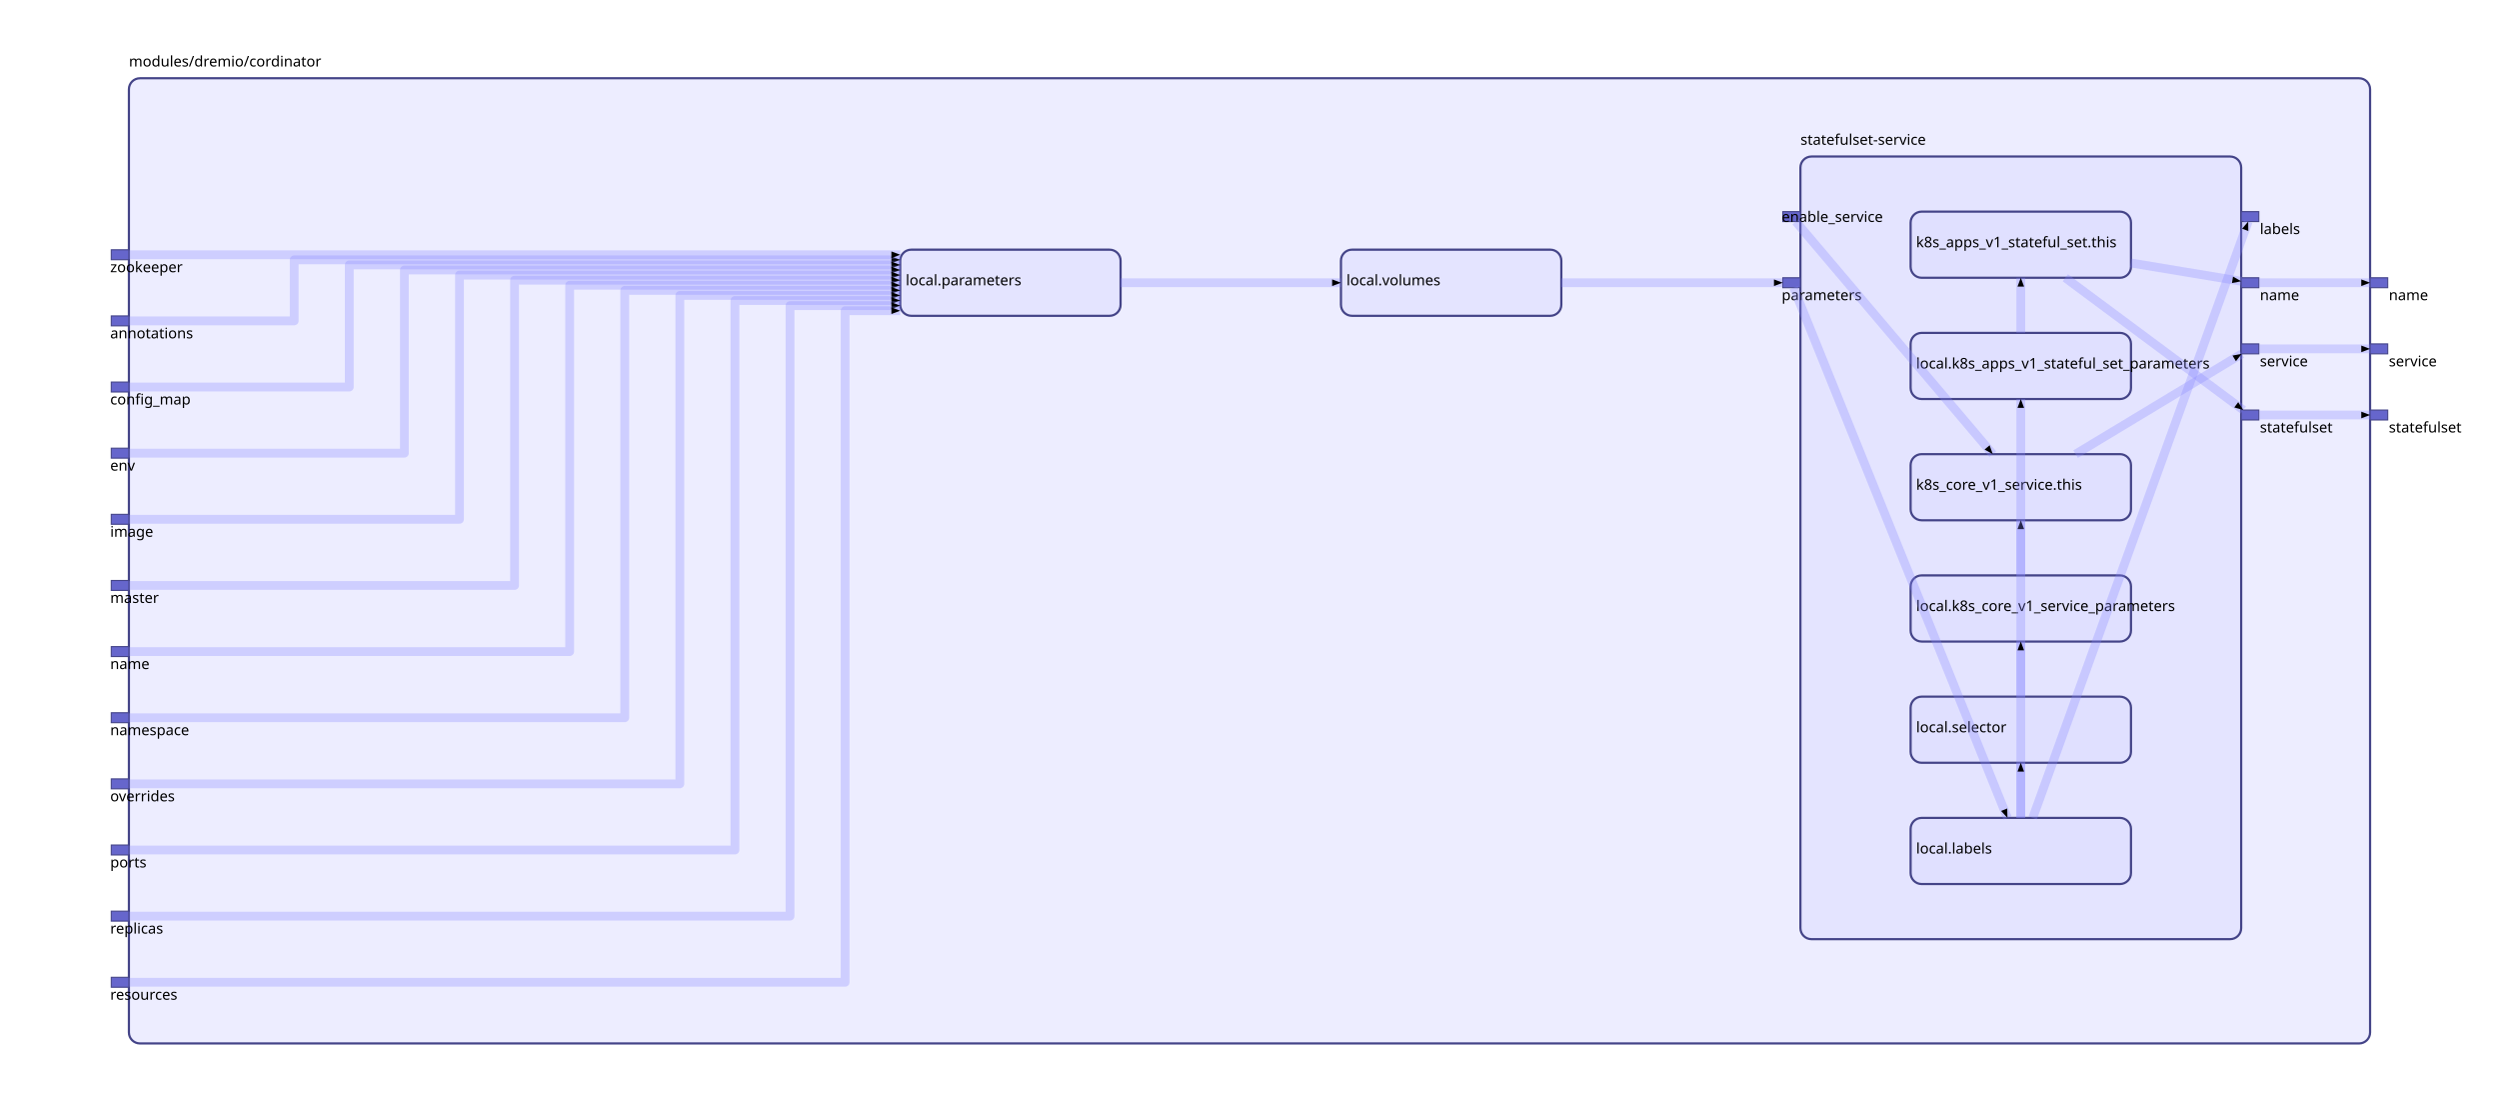
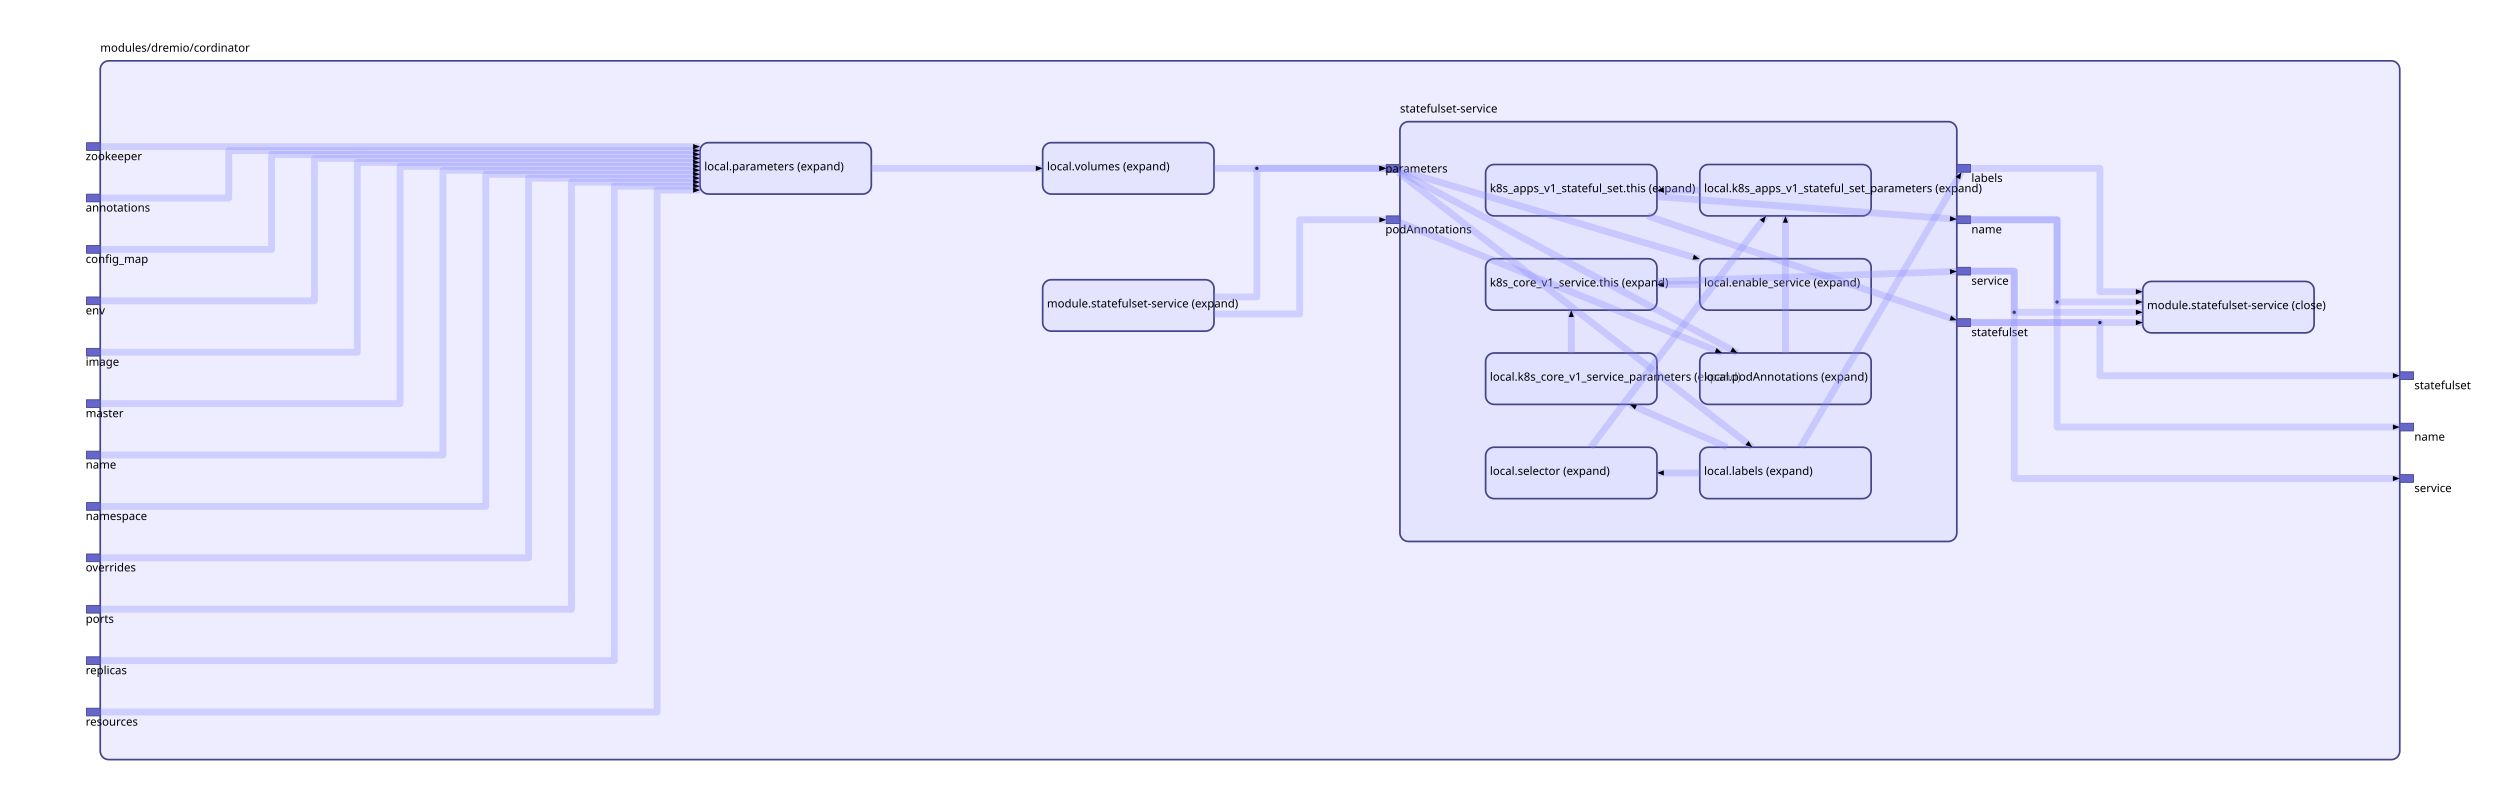
- <svg xmlns="http://www.w3.org/2000/svg" id="sprotty_1" class="sprotty-graph sprotty" tabindex="1002" viewBox="0 0 2268 996.615">
+ <svg xmlns="http://www.w3.org/2000/svg" id="sprotty_1" class="sprotty-graph sprotty" tabindex="1002" viewBox="0 0 2918 936.615">
  <style>
.elknode {
    stroke: #448;
    stroke-width: 2;
    fill: #ddf;
    fill-opacity: 0.5;
}

.elkport {
    stroke: #448;
    stroke-width: 1;
    fill: #66c;
}

.elkedge {
    fill: none;
    stroke: #88f;
    stroke-width: 8;
    stroke-opacity: 0.3;
    pointer-events: stroke;
    stroke-linejoin: round;
}

.elkedge:hover {
    stroke: #448;
    stroke-width: 8;
    stroke-opacity: 1;
    stroke-dasharray: 16px;
    stroke-dashoffset: 32px;
    animation: stroke 0.5s linear infinite;
}

@keyframes stroke {
    to {
        stroke-dashoffset: 0;
    }
}

.elkedge.arrow {
    fill: #336;
}

.elklabel {
    stroke-width: 0;
    stroke: #000;
    fill: #000;
    font-family: sans-serif;
    font-size: 10pt;
    dominant-baseline: hanging;
}

.elklabel:hover {
    font-size: 24pt;
}

.elkjunction {
    stroke: none;
    fill: #224;
}

.selected &gt; rect {
    stroke-width: 3;
}

.mouseover {
    stroke: #88f;
}
/*
 * Copyright (C) 2017 TypeFox and others.
 *
 * Licensed under the Apache License, Version 2.0 (the "License"); you may not use this file except in compliance with the License.
 * You may obtain a copy of the License at http://www.apache.org/licenses/LICENSE-2.0
 */

.sprotty {
    padding: 0px;
    font-family: "Helvetica Neue", Helvetica, Arial, sans-serif;
}

.sprotty-hidden {
    display: block;
    position: absolute;
    width: 0px;
    height: 0px;
}

.sprotty-popup {
    font-family: "Helvetica Neue", Helvetica, Arial, sans-serif;
    position: absolute;
    background: white;
    border-radius: 5px;
    border: 1px solid;
    max-width: 400px;
    min-width: 100px;
}

.sprotty-popup &gt; div {
    margin: 10px;
}

.sprotty-popup-closed {
    display: none;
}
</style>
  <g transform="scale(1) translate(0,0)">
    <g id="sprotty_3" transform="translate(117, 71)" opacity="1">
-       <rect class="elknode" x="0" y="0" rx="10" width="2034" height="875.615" />
-       <g id="sprotty_5" transform="translate(700, 155.5)" opacity="1">
+       <rect class="elknode" x="0" y="0" rx="10" width="2684" height="815.615" />
+       <g id="sprotty_5" transform="translate(700, 95.5)" opacity="1">
        <rect class="elknode" x="0" y="0" rx="10" width="200" height="60" />
-         <text id="sprotty_6" class="elklabel" transform="translate(5, 22) translate(0, 0)" opacity="1">local.parameters</text>
-       </g>
-       <g id="sprotty_43" transform="translate(1100, 155.5)" opacity="1">
+         <text id="sprotty_6" class="elklabel" transform="translate(5, 22) translate(0, 0)" opacity="1">local.parameters (expand)</text>
+       </g>
+       <g id="sprotty_43" transform="translate(1100, 95.5)" opacity="1">
        <rect class="elknode" x="0" y="0" rx="10" width="200" height="60" />
-         <text id="sprotty_44" class="elklabel" transform="translate(5, 22) translate(0, 0)" opacity="1">local.volumes</text>
-       </g>
-       <g id="sprotty_46" transform="translate(1517, 71)" opacity="1">
-         <rect class="elknode" x="0" y="0" rx="10" width="400" height="710" />
-         <g id="sprotty_48" transform="translate(100, 50)" opacity="1">
-           <rect class="elknode" x="0" y="0" rx="10" width="200" height="60" />
-           <text id="sprotty_49" class="elklabel" transform="translate(5, 22) translate(0, 0)" opacity="1">k8s_apps_v1_stateful_set.this</text>
-         </g>
-         <g id="sprotty_50" transform="translate(100, 160)" opacity="1">
-           <rect class="elknode" x="0" y="0" rx="10" width="200" height="60" />
-           <text id="sprotty_51" class="elklabel" transform="translate(5, 22) translate(0, 0)" opacity="1">local.k8s_apps_v1_stateful_set_parameters</text>
-         </g>
-         <g id="sprotty_53" transform="translate(100, 270)" opacity="1">
-           <rect class="elknode" x="0" y="0" rx="10" width="200" height="60" />
-           <text id="sprotty_54" class="elklabel" transform="translate(5, 22) translate(0, 0)" opacity="1">k8s_core_v1_service.this</text>
-         </g>
-         <g id="sprotty_55" transform="translate(100, 380)" opacity="1">
-           <rect class="elknode" x="0" y="0" rx="10" width="200" height="60" />
-           <text id="sprotty_56" class="elklabel" transform="translate(5, 22) translate(0, 0)" opacity="1">local.k8s_core_v1_service_parameters</text>
-         </g>
-         <g id="sprotty_61" transform="translate(100, 490)" opacity="1">
-           <rect class="elknode" x="0" y="0" rx="10" width="200" height="60" />
-           <text id="sprotty_62" class="elklabel" transform="translate(5, 22) translate(0, 0)" opacity="1">local.selector</text>
-         </g>
-         <g id="sprotty_64" transform="translate(100, 600)" opacity="1">
-           <rect class="elknode" x="0" y="0" rx="10" width="200" height="60" />
-           <text id="sprotty_65" class="elklabel" transform="translate(5, 22) translate(0, 0)" opacity="1">local.labels</text>
-         </g>
-         <g id="sprotty_58" transform="translate(-16, 50)" opacity="1">
-           <rect class="elkport" x="0" y="0" width="16" height="9" />
-           <text id="sprotty_59" class="elklabel" transform="translate(-1, -1) translate(0, 0)" opacity="1">enable_service</text>
-         </g>
-         <g id="sprotty_67" transform="translate(-16, 110)" opacity="1">
-           <rect class="elkport" x="0" y="0" width="16" height="9" />
-           <text id="sprotty_68" class="elklabel" transform="translate(-1, 10) translate(0, 0)" opacity="1">parameters</text>
-         </g>
-         <g id="sprotty_71" transform="translate(400, 50)" opacity="1">
-           <rect class="elkport" x="0" y="0" width="16" height="9" />
-           <text id="sprotty_72" class="elklabel" transform="translate(17, 10) translate(0, 0)" opacity="1">labels</text>
-         </g>
-         <g id="sprotty_74" transform="translate(400, 110)" opacity="1">
-           <rect class="elkport" x="0" y="0" width="16" height="9" />
-           <text id="sprotty_75" class="elklabel" transform="translate(17, 10) translate(0, 0)" opacity="1">name</text>
-         </g>
-         <g id="sprotty_77" transform="translate(400, 170)" opacity="1">
-           <rect class="elkport" x="0" y="0" width="16" height="9" />
-           <text id="sprotty_78" class="elklabel" transform="translate(17, 10) translate(0, 0)" opacity="1">service</text>
-         </g>
-         <g id="sprotty_80" transform="translate(400, 230)" opacity="1">
-           <rect class="elkport" x="0" y="0" width="16" height="9" />
-           <text id="sprotty_81" class="elklabel" transform="translate(17, 10) translate(0, 0)" opacity="1">statefulset</text>
-         </g>
-         <text id="sprotty_47" class="elklabel" transform="translate(0, -21) translate(0, 0)" opacity="1">statefulset-service</text>
-       </g>
-       <g id="sprotty_7" transform="translate(-16, 215.6154)" opacity="1">
+         <text id="sprotty_44" class="elklabel" transform="translate(5, 22) translate(0, 0)" opacity="1">local.volumes (expand)</text>
+       </g>
+       <g id="sprotty_46" transform="translate(2384, 257.5)" opacity="1">
+         <rect class="elknode" x="0" y="0" rx="10" width="200" height="60" />
+         <text id="sprotty_47" class="elklabel" transform="translate(5, 22) translate(0, 0)" opacity="1">module.statefulset-service (close)</text>
+       </g>
+       <g id="sprotty_48" transform="translate(1517, 71)" opacity="1">
+         <rect class="elknode" x="0" y="0" rx="10" width="650" height="490" />
+         <g id="sprotty_62" transform="translate(100, 50)" opacity="1">
+           <rect class="elknode" x="0" y="0" rx="10" width="200" height="60" />
+           <text id="sprotty_63" class="elklabel" transform="translate(5, 22) translate(0, 0)" opacity="1">k8s_apps_v1_stateful_set.this (expand)</text>
+         </g>
+         <g id="sprotty_64" transform="translate(350, 50)" opacity="1">
+           <rect class="elknode" x="0" y="0" rx="10" width="200" height="60" />
+           <text id="sprotty_65" class="elklabel" transform="translate(5, 22) translate(0, 0)" opacity="1">local.k8s_apps_v1_stateful_set_parameters (expand)</text>
+         </g>
+         <g id="sprotty_67" transform="translate(100, 160)" opacity="1">
+           <rect class="elknode" x="0" y="0" rx="10" width="200" height="60" />
+           <text id="sprotty_68" class="elklabel" transform="translate(5, 22) translate(0, 0)" opacity="1">k8s_core_v1_service.this (expand)</text>
+         </g>
+         <g id="sprotty_69" transform="translate(350, 160)" opacity="1">
+           <rect class="elknode" x="0" y="0" rx="10" width="200" height="60" />
+           <text id="sprotty_70" class="elklabel" transform="translate(5, 22) translate(0, 0)" opacity="1">local.enable_service (expand)</text>
+         </g>
+         <g id="sprotty_72" transform="translate(100, 270)" opacity="1">
+           <rect class="elknode" x="0" y="0" rx="10" width="200" height="60" />
+           <text id="sprotty_73" class="elklabel" transform="translate(5, 22) translate(0, 0)" opacity="1">local.k8s_core_v1_service_parameters (expand)</text>
+         </g>
+         <g id="sprotty_78" transform="translate(350, 270)" opacity="1">
+           <rect class="elknode" x="0" y="0" rx="10" width="200" height="60" />
+           <text id="sprotty_79" class="elklabel" transform="translate(5, 22) translate(0, 0)" opacity="1">local.podAnnotations (expand)</text>
+         </g>
+         <g id="sprotty_81" transform="translate(100, 380)" opacity="1">
+           <rect class="elknode" x="0" y="0" rx="10" width="200" height="60" />
+           <text id="sprotty_82" class="elklabel" transform="translate(5, 22) translate(0, 0)" opacity="1">local.selector (expand)</text>
+         </g>
+         <g id="sprotty_84" transform="translate(350, 380)" opacity="1">
+           <rect class="elknode" x="0" y="0" rx="10" width="200" height="60" />
+           <text id="sprotty_85" class="elklabel" transform="translate(5, 22) translate(0, 0)" opacity="1">local.labels (expand)</text>
+         </g>
+         <g id="sprotty_50" transform="translate(650, 50)" opacity="1">
+           <rect class="elkport" x="0" y="0" width="16" height="9" />
+           <text id="sprotty_51" class="elklabel" transform="translate(17, 10) translate(0, 0)" opacity="1">labels</text>
+         </g>
+         <g id="sprotty_53" transform="translate(650, 110)" opacity="1">
+           <rect class="elkport" x="0" y="0" width="16" height="9" />
+           <text id="sprotty_54" class="elklabel" transform="translate(17, 10) translate(0, 0)" opacity="1">name</text>
+         </g>
+         <g id="sprotty_56" transform="translate(650, 170)" opacity="1">
+           <rect class="elkport" x="0" y="0" width="16" height="9" />
+           <text id="sprotty_57" class="elklabel" transform="translate(17, 10) translate(0, 0)" opacity="1">service</text>
+         </g>
+         <g id="sprotty_59" transform="translate(650, 230)" opacity="1">
+           <rect class="elkport" x="0" y="0" width="16" height="9" />
+           <text id="sprotty_60" class="elklabel" transform="translate(17, 10) translate(0, 0)" opacity="1">statefulset</text>
+         </g>
+         <g id="sprotty_75" transform="translate(-16, 50)" opacity="1">
+           <rect class="elkport" x="0" y="0" width="16" height="9" />
+           <text id="sprotty_76" class="elklabel" transform="translate(-1, -1) translate(0, 0)" opacity="1">parameters</text>
+         </g>
+         <g id="sprotty_89" transform="translate(-16, 110)" opacity="1">
+           <rect class="elkport" x="0" y="0" width="16" height="9" />
+           <text id="sprotty_90" class="elklabel" transform="translate(-1, 10) translate(0, 0)" opacity="1">podAnnotations</text>
+         </g>
+         <text id="sprotty_49" class="elklabel" transform="translate(0, -21) translate(0, 0)" opacity="1">statefulset-service</text>
+       </g>
+       <g id="sprotty_98" transform="translate(1100, 255.5)" opacity="1">
+         <rect class="elknode" x="0" y="0" rx="10" width="200" height="60" />
+         <text id="sprotty_99" class="elklabel" transform="translate(5, 22) translate(0, 0)" opacity="1">module.statefulset-service (expand)</text>
+       </g>
+       <g id="sprotty_7" transform="translate(-16, 155.6154)" opacity="1">
        <rect class="elkport" x="0" y="0" width="16" height="9" />
        <text id="sprotty_8" class="elklabel" transform="translate(-1, 10) translate(0, 0)" opacity="1">annotations</text>
      </g>
-       <g id="sprotty_10" transform="translate(-16, 275.6154)" opacity="1">
+       <g id="sprotty_10" transform="translate(-16, 215.6154)" opacity="1">
        <rect class="elkport" x="0" y="0" width="16" height="9" />
        <text id="sprotty_11" class="elklabel" transform="translate(-1, 10) translate(0, 0)" opacity="1">config_map</text>
      </g>
-       <g id="sprotty_13" transform="translate(-16, 335.6154)" opacity="1">
+       <g id="sprotty_13" transform="translate(-16, 275.6154)" opacity="1">
        <rect class="elkport" x="0" y="0" width="16" height="9" />
        <text id="sprotty_14" class="elklabel" transform="translate(-1, 10) translate(0, 0)" opacity="1">env</text>
      </g>
-       <g id="sprotty_16" transform="translate(-16, 395.6154)" opacity="1">
+       <g id="sprotty_16" transform="translate(-16, 335.6154)" opacity="1">
        <rect class="elkport" x="0" y="0" width="16" height="9" />
        <text id="sprotty_17" class="elklabel" transform="translate(-1, 10) translate(0, 0)" opacity="1">image</text>
      </g>
-       <g id="sprotty_19" transform="translate(-16, 455.6154)" opacity="1">
+       <g id="sprotty_19" transform="translate(-16, 395.6154)" opacity="1">
        <rect class="elkport" x="0" y="0" width="16" height="9" />
        <text id="sprotty_20" class="elklabel" transform="translate(-1, 10) translate(0, 0)" opacity="1">master</text>
      </g>
-       <g id="sprotty_22" transform="translate(-16, 515.6154)" opacity="1">
+       <g id="sprotty_22" transform="translate(-16, 455.6154)" opacity="1">
        <rect class="elkport" x="0" y="0" width="16" height="9" />
        <text id="sprotty_23" class="elklabel" transform="translate(-1, 10) translate(0, 0)" opacity="1">name</text>
      </g>
-       <g id="sprotty_25" transform="translate(-16, 575.6154)" opacity="1">
+       <g id="sprotty_25" transform="translate(-16, 515.6154)" opacity="1">
        <rect class="elkport" x="0" y="0" width="16" height="9" />
        <text id="sprotty_26" class="elklabel" transform="translate(-1, 10) translate(0, 0)" opacity="1">namespace</text>
      </g>
-       <g id="sprotty_28" transform="translate(-16, 635.6154)" opacity="1">
+       <g id="sprotty_28" transform="translate(-16, 575.6154)" opacity="1">
        <rect class="elkport" x="0" y="0" width="16" height="9" />
        <text id="sprotty_29" class="elklabel" transform="translate(-1, 10) translate(0, 0)" opacity="1">overrides</text>
      </g>
-       <g id="sprotty_31" transform="translate(-16, 695.6154)" opacity="1">
+       <g id="sprotty_31" transform="translate(-16, 635.6154)" opacity="1">
        <rect class="elkport" x="0" y="0" width="16" height="9" />
        <text id="sprotty_32" class="elklabel" transform="translate(-1, 10) translate(0, 0)" opacity="1">ports</text>
      </g>
-       <g id="sprotty_34" transform="translate(-16, 755.6154)" opacity="1">
+       <g id="sprotty_34" transform="translate(-16, 695.6154)" opacity="1">
        <rect class="elkport" x="0" y="0" width="16" height="9" />
        <text id="sprotty_35" class="elklabel" transform="translate(-1, 10) translate(0, 0)" opacity="1">replicas</text>
      </g>
-       <g id="sprotty_37" transform="translate(-16, 815.6154)" opacity="1">
+       <g id="sprotty_37" transform="translate(-16, 755.6154)" opacity="1">
        <rect class="elkport" x="0" y="0" width="16" height="9" />
        <text id="sprotty_38" class="elklabel" transform="translate(-1, 10) translate(0, 0)" opacity="1">resources</text>
      </g>
-       <g id="sprotty_40" transform="translate(-16, 155.6154)" opacity="1">
+       <g id="sprotty_40" transform="translate(-16, 95.61538)" opacity="1">
        <rect class="elkport" x="0" y="0" width="16" height="9" />
        <text id="sprotty_41" class="elklabel" transform="translate(-1, 10) translate(0, 0)" opacity="1">zookeeper</text>
      </g>
-       <g id="sprotty_84" transform="translate(2034, 181)" opacity="1">
-         <rect class="elkport" x="0" y="0" width="16" height="9" />
-         <text id="sprotty_85" class="elklabel" transform="translate(17, 10) translate(0, 0)" opacity="1">name</text>
-       </g>
-       <g id="sprotty_87" transform="translate(2034, 241)" opacity="1">
-         <rect class="elkport" x="0" y="0" width="16" height="9" />
-         <text id="sprotty_88" class="elklabel" transform="translate(17, 10) translate(0, 0)" opacity="1">service</text>
-       </g>
-       <g id="sprotty_90" transform="translate(2034, 301)" opacity="1">
-         <rect class="elkport" x="0" y="0" width="16" height="9" />
-         <text id="sprotty_91" class="elklabel" transform="translate(17, 10) translate(0, 0)" opacity="1">statefulset</text>
+       <g id="sprotty_102" transform="translate(2684, 423)" opacity="1">
+         <rect class="elkport" x="0" y="0" width="16" height="9" />
+         <text id="sprotty_103" class="elklabel" transform="translate(17, 10) translate(0, 0)" opacity="1">name</text>
+       </g>
+       <g id="sprotty_105" transform="translate(2684, 483)" opacity="1">
+         <rect class="elkport" x="0" y="0" width="16" height="9" />
+         <text id="sprotty_106" class="elklabel" transform="translate(17, 10) translate(0, 0)" opacity="1">service</text>
+       </g>
+       <g id="sprotty_108" transform="translate(2684, 363)" opacity="1">
+         <rect class="elkport" x="0" y="0" width="16" height="9" />
+         <text id="sprotty_109" class="elklabel" transform="translate(17, 10) translate(0, 0)" opacity="1">statefulset</text>
      </g>
      <text id="sprotty_4" class="elklabel" transform="translate(0, -21) translate(0, 0)" opacity="1">modules/dremio/cordinator</text>
      <g id="sprotty_9" class="sprotty-edge" opacity="1">
-         <path class="elkedge" d="M 0,220.115 L 150,220.115 L 150,164.731 L 700,164.731" />
-         <path class="edge arrow" d="M 0,0 L 8,-3 L 8,3 Z" transform="rotate(180 700 164.7308) translate(700 164.7308)" />
+         <path class="elkedge" d="M 0,160.115 L 150,160.115 L 150,104.731 L 700,104.731" />
+         <path class="edge arrow" d="M 0,0 L 8,-3 L 8,3 Z" transform="rotate(180 700 104.7308) translate(700 104.7308)" />
      </g>
      <g id="sprotty_12" class="sprotty-edge" opacity="1">
-         <path class="elkedge" d="M 0,280.115 L 200,280.115 L 200,169.346 L 700,169.346" />
-         <path class="edge arrow" d="M 0,0 L 8,-3 L 8,3 Z" transform="rotate(180 700 169.3462) translate(700 169.3462)" />
+         <path class="elkedge" d="M 0,220.115 L 200,220.115 L 200,109.346 L 700,109.346" />
+         <path class="edge arrow" d="M 0,0 L 8,-3 L 8,3 Z" transform="rotate(180 700 109.3462) translate(700 109.3462)" />
      </g>
      <g id="sprotty_15" class="sprotty-edge" opacity="1">
-         <path class="elkedge" d="M 0,340.115 L 250,340.115 L 250,173.962 L 700,173.962" />
-         <path class="edge arrow" d="M 0,0 L 8,-3 L 8,3 Z" transform="rotate(180 700 173.9615) translate(700 173.9615)" />
+         <path class="elkedge" d="M 0,280.115 L 250,280.115 L 250,113.962 L 700,113.962" />
+         <path class="edge arrow" d="M 0,0 L 8,-3 L 8,3 Z" transform="rotate(180 700 113.9615) translate(700 113.9615)" />
      </g>
      <g id="sprotty_18" class="sprotty-edge" opacity="1">
-         <path class="elkedge" d="M 0,400.115 L 300,400.115 L 300,178.577 L 700,178.577" />
-         <path class="edge arrow" d="M 0,0 L 8,-3 L 8,3 Z" transform="rotate(180 700 178.5769) translate(700 178.5769)" />
+         <path class="elkedge" d="M 0,340.115 L 300,340.115 L 300,118.577 L 700,118.577" />
+         <path class="edge arrow" d="M 0,0 L 8,-3 L 8,3 Z" transform="rotate(180 700 118.5769) translate(700 118.5769)" />
      </g>
      <g id="sprotty_21" class="sprotty-edge" opacity="1">
-         <path class="elkedge" d="M 0,460.115 L 350,460.115 L 350,183.192 L 700,183.192" />
-         <path class="edge arrow" d="M 0,0 L 8,-3 L 8,3 Z" transform="rotate(180 700 183.1923) translate(700 183.1923)" />
+         <path class="elkedge" d="M 0,400.115 L 350,400.115 L 350,123.192 L 700,123.192" />
+         <path class="edge arrow" d="M 0,0 L 8,-3 L 8,3 Z" transform="rotate(180 700 123.1923) translate(700 123.1923)" />
      </g>
      <g id="sprotty_24" class="sprotty-edge" opacity="1">
-         <path class="elkedge" d="M 0,520.115 L 400,520.115 L 400,187.808 L 700,187.808" />
-         <path class="edge arrow" d="M 0,0 L 8,-3 L 8,3 Z" transform="rotate(180 700 187.8077) translate(700 187.8077)" />
+         <path class="elkedge" d="M 0,460.115 L 400,460.115 L 400,127.808 L 700,127.808" />
+         <path class="edge arrow" d="M 0,0 L 8,-3 L 8,3 Z" transform="rotate(180 700 127.8077) translate(700 127.8077)" />
      </g>
      <g id="sprotty_27" class="sprotty-edge" opacity="1">
-         <path class="elkedge" d="M 0,580.115 L 450,580.115 L 450,192.423 L 700,192.423" />
-         <path class="edge arrow" d="M 0,0 L 8,-3 L 8,3 Z" transform="rotate(180 700 192.4231) translate(700 192.4231)" />
+         <path class="elkedge" d="M 0,520.115 L 450,520.115 L 450,132.423 L 700,132.423" />
+         <path class="edge arrow" d="M 0,0 L 8,-3 L 8,3 Z" transform="rotate(180 700 132.4231) translate(700 132.4231)" />
      </g>
      <g id="sprotty_30" class="sprotty-edge" opacity="1">
-         <path class="elkedge" d="M 0,640.115 L 500,640.115 L 500,197.038 L 700,197.038" />
-         <path class="edge arrow" d="M 0,0 L 8,-3 L 8,3 Z" transform="rotate(180 700 197.0385) translate(700 197.0385)" />
+         <path class="elkedge" d="M 0,580.115 L 500,580.115 L 500,137.038 L 700,137.038" />
+         <path class="edge arrow" d="M 0,0 L 8,-3 L 8,3 Z" transform="rotate(180 700 137.0385) translate(700 137.0385)" />
      </g>
      <g id="sprotty_33" class="sprotty-edge" opacity="1">
-         <path class="elkedge" d="M 0,700.115 L 550,700.115 L 550,201.654 L 700,201.654" />
-         <path class="edge arrow" d="M 0,0 L 8,-3 L 8,3 Z" transform="rotate(180 700 201.6538) translate(700 201.6538)" />
+         <path class="elkedge" d="M 0,640.115 L 550,640.115 L 550,141.654 L 700,141.654" />
+         <path class="edge arrow" d="M 0,0 L 8,-3 L 8,3 Z" transform="rotate(180 700 141.6538) translate(700 141.6538)" />
      </g>
      <g id="sprotty_36" class="sprotty-edge" opacity="1">
-         <path class="elkedge" d="M 0,760.115 L 600,760.115 L 600,206.269 L 700,206.269" />
-         <path class="edge arrow" d="M 0,0 L 8,-3 L 8,3 Z" transform="rotate(180 700 206.2692) translate(700 206.2692)" />
+         <path class="elkedge" d="M 0,700.115 L 600,700.115 L 600,146.269 L 700,146.269" />
+         <path class="edge arrow" d="M 0,0 L 8,-3 L 8,3 Z" transform="rotate(180 700 146.2692) translate(700 146.2692)" />
      </g>
      <g id="sprotty_39" class="sprotty-edge" opacity="1">
-         <path class="elkedge" d="M 0,820.115 L 650,820.115 L 650,210.885 L 700,210.885" />
-         <path class="edge arrow" d="M 0,0 L 8,-3 L 8,3 Z" transform="rotate(180 700 210.8846) translate(700 210.8846)" />
+         <path class="elkedge" d="M 0,760.115 L 650,760.115 L 650,150.885 L 700,150.885" />
+         <path class="edge arrow" d="M 0,0 L 8,-3 L 8,3 Z" transform="rotate(180 700 150.8846) translate(700 150.8846)" />
      </g>
      <g id="sprotty_42" class="sprotty-edge" opacity="1">
-         <path class="elkedge" d="M 0,160.115 L 700,160.115" />
-         <path class="edge arrow" d="M 0,0 L 8,-3 L 8,3 Z" transform="rotate(180 700 160.1154) translate(700 160.1154)" />
+         <path class="elkedge" d="M 0,100.115 L 700,100.115" />
+         <path class="edge arrow" d="M 0,0 L 8,-3 L 8,3 Z" transform="rotate(180 700 100.1154) translate(700 100.1154)" />
      </g>
      <g id="sprotty_45" class="sprotty-edge" opacity="1">
-         <path class="elkedge" d="M 900,185.5 L 1100,185.5" />
-         <path class="edge arrow" d="M 0,0 L 8,-3 L 8,3 Z" transform="rotate(180 1100 185.5) translate(1100 185.5)" />
+         <path class="elkedge" d="M 900,125.5 L 1100,125.5" />
+         <path class="edge arrow" d="M 0,0 L 8,-3 L 8,3 Z" transform="rotate(180 1100 125.5) translate(1100 125.5)" />
      </g>
      <g id="sprotty_52" class="sprotty-edge" opacity="1">
-         <path class="elkedge" d="M 1717,231 L 1717,181" />
-         <path class="edge arrow" d="M 0,0 L 8,-3 L 8,3 Z" transform="rotate(90 1717 181) translate(1717 181)" />
-       </g>
-       <g id="sprotty_57" class="sprotty-edge" opacity="1">
-         <path class="elkedge" d="M 1717,451 L 1717,401" />
-         <path class="edge arrow" d="M 0,0 L 8,-3 L 8,3 Z" transform="rotate(90 1717 401) translate(1717 401)" />
-       </g>
-       <g id="sprotty_60" class="sprotty-edge" opacity="1">
-         <path class="elkedge" d="M 1512.813,130 L 1691.582,341" />
-         <path class="edge arrow" d="M 0,0 L 8,-3 L 8,3 Z" transform="rotate(-130.273 1691.582 341) translate(1691.582 341)" />
-       </g>
-       <g id="sprotty_63" class="sprotty-edge" opacity="1">
-         <path class="elkedge" d="M 1717,561 L 1717,291" />
+         <path class="elkedge" d="M 2183,125.5 L 2334,125.5 L 2334,269.5 L 2384,269.5" />
+         <path class="edge arrow" d="M 0,0 L 8,-3 L 8,3 Z" transform="rotate(180 2384 269.5) translate(2384 269.5)" />
+       </g>
+       <g id="sprotty_55" class="sprotty-edge" opacity="1">
+         <path class="elkedge" d="M 2183,185.5 L 2284,185.5 L 2284,281.5 L 2384,281.5" />
+         <path class="edge arrow" d="M 0,0 L 8,-3 L 8,3 Z" transform="rotate(180 2384 281.5) translate(2384 281.5)" />
+         <g id="sprotty_55_j0" transform="translate(2284, 281.5)" opacity="1">
+           <circle class="elkjunction" r="2" />
+         </g>
+       </g>
+       <g id="sprotty_58" class="sprotty-edge" opacity="1">
+         <path class="elkedge" d="M 2183,245.5 L 2234,245.5 L 2234,293.5 L 2384,293.5" />
+         <path class="edge arrow" d="M 0,0 L 8,-3 L 8,3 Z" transform="rotate(180 2384 293.5) translate(2384 293.5)" />
+         <g id="sprotty_58_j0" transform="translate(2234, 293.5)" opacity="1">
+           <circle class="elkjunction" r="2" />
+         </g>
+       </g>
+       <g id="sprotty_61" class="sprotty-edge" opacity="1">
+         <path class="elkedge" d="M 2183,305.5 L 2384,305.5" />
+         <path class="edge arrow" d="M 0,0 L 8,-3 L 8,3 Z" transform="rotate(180 2384 305.5) translate(2384 305.5)" />
+       </g>
+       <g id="sprotty_66" class="sprotty-edge" opacity="1">
+         <path class="elkedge" d="M 1867,151 L 1817,151" />
+         <path class="edge arrow" d="M 0,0 L 8,-3 L 8,3 Z" transform="rotate(0 1817 151) translate(1817 151)" />
+       </g>
+       <g id="sprotty_71" class="sprotty-edge" opacity="1">
+         <path class="elkedge" d="M 1867,261 L 1817,261" />
+         <path class="edge arrow" d="M 0,0 L 8,-3 L 8,3 Z" transform="rotate(0 1817 261) translate(1817 261)" />
+       </g>
+       <g id="sprotty_74" class="sprotty-edge" opacity="1">
+         <path class="elkedge" d="M 1717,341 L 1717,291" />
        <path class="edge arrow" d="M 0,0 L 8,-3 L 8,3 Z" transform="rotate(90 1717 291) translate(1717 291)" />
      </g>
-       <g id="sprotty_66" class="sprotty-edge" opacity="1">
-         <path class="elkedge" d="M 1717,671 L 1717,511" />
-         <path class="edge arrow" d="M 0,0 L 8,-3 L 8,3 Z" transform="rotate(90 1717 511) translate(1717 511)" />
-       </g>
-       <g id="sprotty_69" class="sprotty-edge" opacity="1">
-         <path class="elkedge" d="M 1510.816,190 L 1704.895,671" />
-         <path class="edge arrow" d="M 0,0 L 8,-3 L 8,3 Z" transform="rotate(-111.9737 1704.895 671) translate(1704.895 671)" />
-       </g>
-       <g id="sprotty_70" class="sprotty-edge" opacity="1">
-         <path class="elkedge" d="M 1717,671 L 1717,621" />
-         <path class="edge arrow" d="M 0,0 L 8,-3 L 8,3 Z" transform="rotate(90 1717 621) translate(1717 621)" />
-       </g>
-       <g id="sprotty_73" class="sprotty-edge" opacity="1">
-         <path class="elkedge" d="M 1727.843,671 L 1923.374,130" />
-         <path class="edge arrow" d="M 0,0 L 8,-3 L 8,3 Z" transform="rotate(109.8711 1923.374 130) translate(1923.374 130)" />
-       </g>
-       <g id="sprotty_76" class="sprotty-edge" opacity="1">
-         <path class="elkedge" d="M 1817,167.587 L 1917,184.173" />
-         <path class="edge arrow" d="M 0,0 L 8,-3 L 8,3 Z" transform="rotate(-170.5824 1917 184.1731) translate(1917 184.1731)" />
-       </g>
-       <g id="sprotty_79" class="sprotty-edge" opacity="1">
-         <path class="elkedge" d="M 1766.721,341 L 1917.542,250" />
-         <path class="edge arrow" d="M 0,0 L 8,-3 L 8,3 Z" transform="rotate(148.8947 1917.542 250) translate(1917.542 250)" />
-       </g>
-       <g id="sprotty_82" class="sprotty-edge" opacity="1">
-         <path class="elkedge" d="M 1757.388,181 L 1918.942,301" />
-         <path class="edge arrow" d="M 0,0 L 8,-3 L 8,3 Z" transform="rotate(-143.3955 1918.942 301) translate(1918.942 301)" />
+       <g id="sprotty_77" class="sprotty-edge" opacity="1">
+         <path class="elkedge" d="M 1517,127.867 L 1867,231.415" />
+         <path class="edge arrow" d="M 0,0 L 8,-3 L 8,3 Z" transform="rotate(-163.5191 1867 231.4148) translate(1867 231.4148)" />
+       </g>
+       <g id="sprotty_80" class="sprotty-edge" opacity="1">
+         <path class="elkedge" d="M 1967,341 L 1967,181" />
+         <path class="edge arrow" d="M 0,0 L 8,-3 L 8,3 Z" transform="rotate(90 1967 181) translate(1967 181)" />
      </g>
      <g id="sprotty_83" class="sprotty-edge" opacity="1">
-         <path class="elkedge" d="M 1300,185.5 L 1501,185.5" />
+         <path class="elkedge" d="M 1739.727,451 L 1944.273,181" />
+         <path class="edge arrow" d="M 0,0 L 8,-3 L 8,3 Z" transform="rotate(127.1467 1944.273 181) translate(1944.273 181)" />
+       </g>
+       <g id="sprotty_86" class="sprotty-edge" opacity="1">
+         <path class="elkedge" d="M 1898.818,451 L 1785.182,401" />
+         <path class="edge arrow" d="M 0,0 L 8,-3 L 8,3 Z" transform="rotate(23.74949 1785.182 401) translate(1785.182 401)" />
+       </g>
+       <g id="sprotty_87" class="sprotty-edge" opacity="1">
+         <path class="elkedge" d="M 1514.797,130 L 1928.35,451" />
+         <path class="edge arrow" d="M 0,0 L 8,-3 L 8,3 Z" transform="rotate(-142.1814 1928.35 451) translate(1928.35 451)" />
+       </g>
+       <g id="sprotty_88" class="sprotty-edge" opacity="1">
+         <path class="elkedge" d="M 1517,129.788 L 1911.033,341" />
+         <path class="edge arrow" d="M 0,0 L 8,-3 L 8,3 Z" transform="rotate(-151.8075 1911.033 341) translate(1911.033 341)" />
+       </g>
+       <g id="sprotty_91" class="sprotty-edge" opacity="1">
+         <path class="elkedge" d="M 1517,188.74 L 1892.93,341" />
+         <path class="edge arrow" d="M 0,0 L 8,-3 L 8,3 Z" transform="rotate(-157.951 1892.93 341) translate(1892.93 341)" />
+       </g>
+       <g id="sprotty_92" class="sprotty-edge" opacity="1">
+         <path class="elkedge" d="M 1867,481 L 1817,481" />
+         <path class="edge arrow" d="M 0,0 L 8,-3 L 8,3 Z" transform="rotate(0 1817 481) translate(1817 481)" />
+       </g>
+       <g id="sprotty_93" class="sprotty-edge" opacity="1">
+         <path class="elkedge" d="M 1984.553,451 L 2172.367,130" />
+         <path class="edge arrow" d="M 0,0 L 8,-3 L 8,3 Z" transform="rotate(120.3315 2172.367 130) translate(2172.367 130)" />
+       </g>
+       <g id="sprotty_94" class="sprotty-edge" opacity="1">
+         <path class="elkedge" d="M 1817,158.533 L 2167,184.897" />
+         <path class="edge arrow" d="M 0,0 L 8,-3 L 8,3 Z" transform="rotate(-175.6922 2167 184.8974) translate(2167 184.8974)" />
+       </g>
+       <g id="sprotty_95" class="sprotty-edge" opacity="1">
+         <path class="elkedge" d="M 1817,257.616 L 2167,245.771" />
+         <path class="edge arrow" d="M 0,0 L 8,-3 L 8,3 Z" transform="rotate(178.0617 2167 245.7707) translate(2167 245.7707)" />
+       </g>
+       <g id="sprotty_96" class="sprotty-edge" opacity="1">
+         <path class="elkedge" d="M 1805.932,181 L 2167,302.801" />
+         <path class="edge arrow" d="M 0,0 L 8,-3 L 8,3 Z" transform="rotate(-161.3589 2167 302.8013) translate(2167 302.8013)" />
+       </g>
+       <g id="sprotty_97" class="sprotty-edge" opacity="1">
+         <path class="elkedge" d="M 1300,125.5 L 1501,125.5" />
+         <path class="edge arrow" d="M 0,0 L 8,-3 L 8,3 Z" transform="rotate(180 1501 125.5) translate(1501 125.5)" />
+       </g>
+       <g id="sprotty_100" class="sprotty-edge" opacity="1">
+         <path class="elkedge" d="M 1300,275.5 L 1350,275.5 L 1350,125.5 L 1501,125.5" />
+         <path class="edge arrow" d="M 0,0 L 8,-3 L 8,3 Z" transform="rotate(180 1501 125.5) translate(1501 125.5)" />
+         <g id="sprotty_100_j0" transform="translate(1350, 125.5)" opacity="1">
+           <circle class="elkjunction" r="2" />
+         </g>
+       </g>
+       <g id="sprotty_101" class="sprotty-edge" opacity="1">
+         <path class="elkedge" d="M 1300,295.5 L 1400,295.5 L 1400,185.5 L 1501,185.5" />
        <path class="edge arrow" d="M 0,0 L 8,-3 L 8,3 Z" transform="rotate(180 1501 185.5) translate(1501 185.5)" />
      </g>
-       <g id="sprotty_86" class="sprotty-edge" opacity="1">
-         <path class="elkedge" d="M 1933,185.5 L 2034,185.5" />
-         <path class="edge arrow" d="M 0,0 L 8,-3 L 8,3 Z" transform="rotate(180 2034 185.5) translate(2034 185.5)" />
-       </g>
-       <g id="sprotty_89" class="sprotty-edge" opacity="1">
-         <path class="elkedge" d="M 1933,245.5 L 2034,245.5" />
-         <path class="edge arrow" d="M 0,0 L 8,-3 L 8,3 Z" transform="rotate(180 2034 245.5) translate(2034 245.5)" />
-       </g>
-       <g id="sprotty_92" class="sprotty-edge" opacity="1">
-         <path class="elkedge" d="M 1933,305.5 L 2034,305.5" />
-         <path class="edge arrow" d="M 0,0 L 8,-3 L 8,3 Z" transform="rotate(180 2034 305.5) translate(2034 305.5)" />
+       <g id="sprotty_104" class="sprotty-edge" opacity="1">
+         <path class="elkedge" d="M 2183,185.5 L 2284,185.5 L 2284,427.5 L 2684,427.5" />
+         <path class="edge arrow" d="M 0,0 L 8,-3 L 8,3 Z" transform="rotate(180 2684 427.5) translate(2684 427.5)" />
+       </g>
+       <g id="sprotty_107" class="sprotty-edge" opacity="1">
+         <path class="elkedge" d="M 2183,245.5 L 2234,245.5 L 2234,487.5 L 2684,487.5" />
+         <path class="edge arrow" d="M 0,0 L 8,-3 L 8,3 Z" transform="rotate(180 2684 487.5) translate(2684 487.5)" />
+       </g>
+       <g id="sprotty_110" class="sprotty-edge" opacity="1">
+         <path class="elkedge" d="M 2183,305.5 L 2334,305.5 L 2334,367.5 L 2684,367.5" />
+         <path class="edge arrow" d="M 0,0 L 8,-3 L 8,3 Z" transform="rotate(180 2684 367.5) translate(2684 367.5)" />
+         <g id="sprotty_110_j0" transform="translate(2334, 305.5)" opacity="1">
+           <circle class="elkjunction" r="2" />
+         </g>
      </g>
    </g>
  </g>
</svg>
